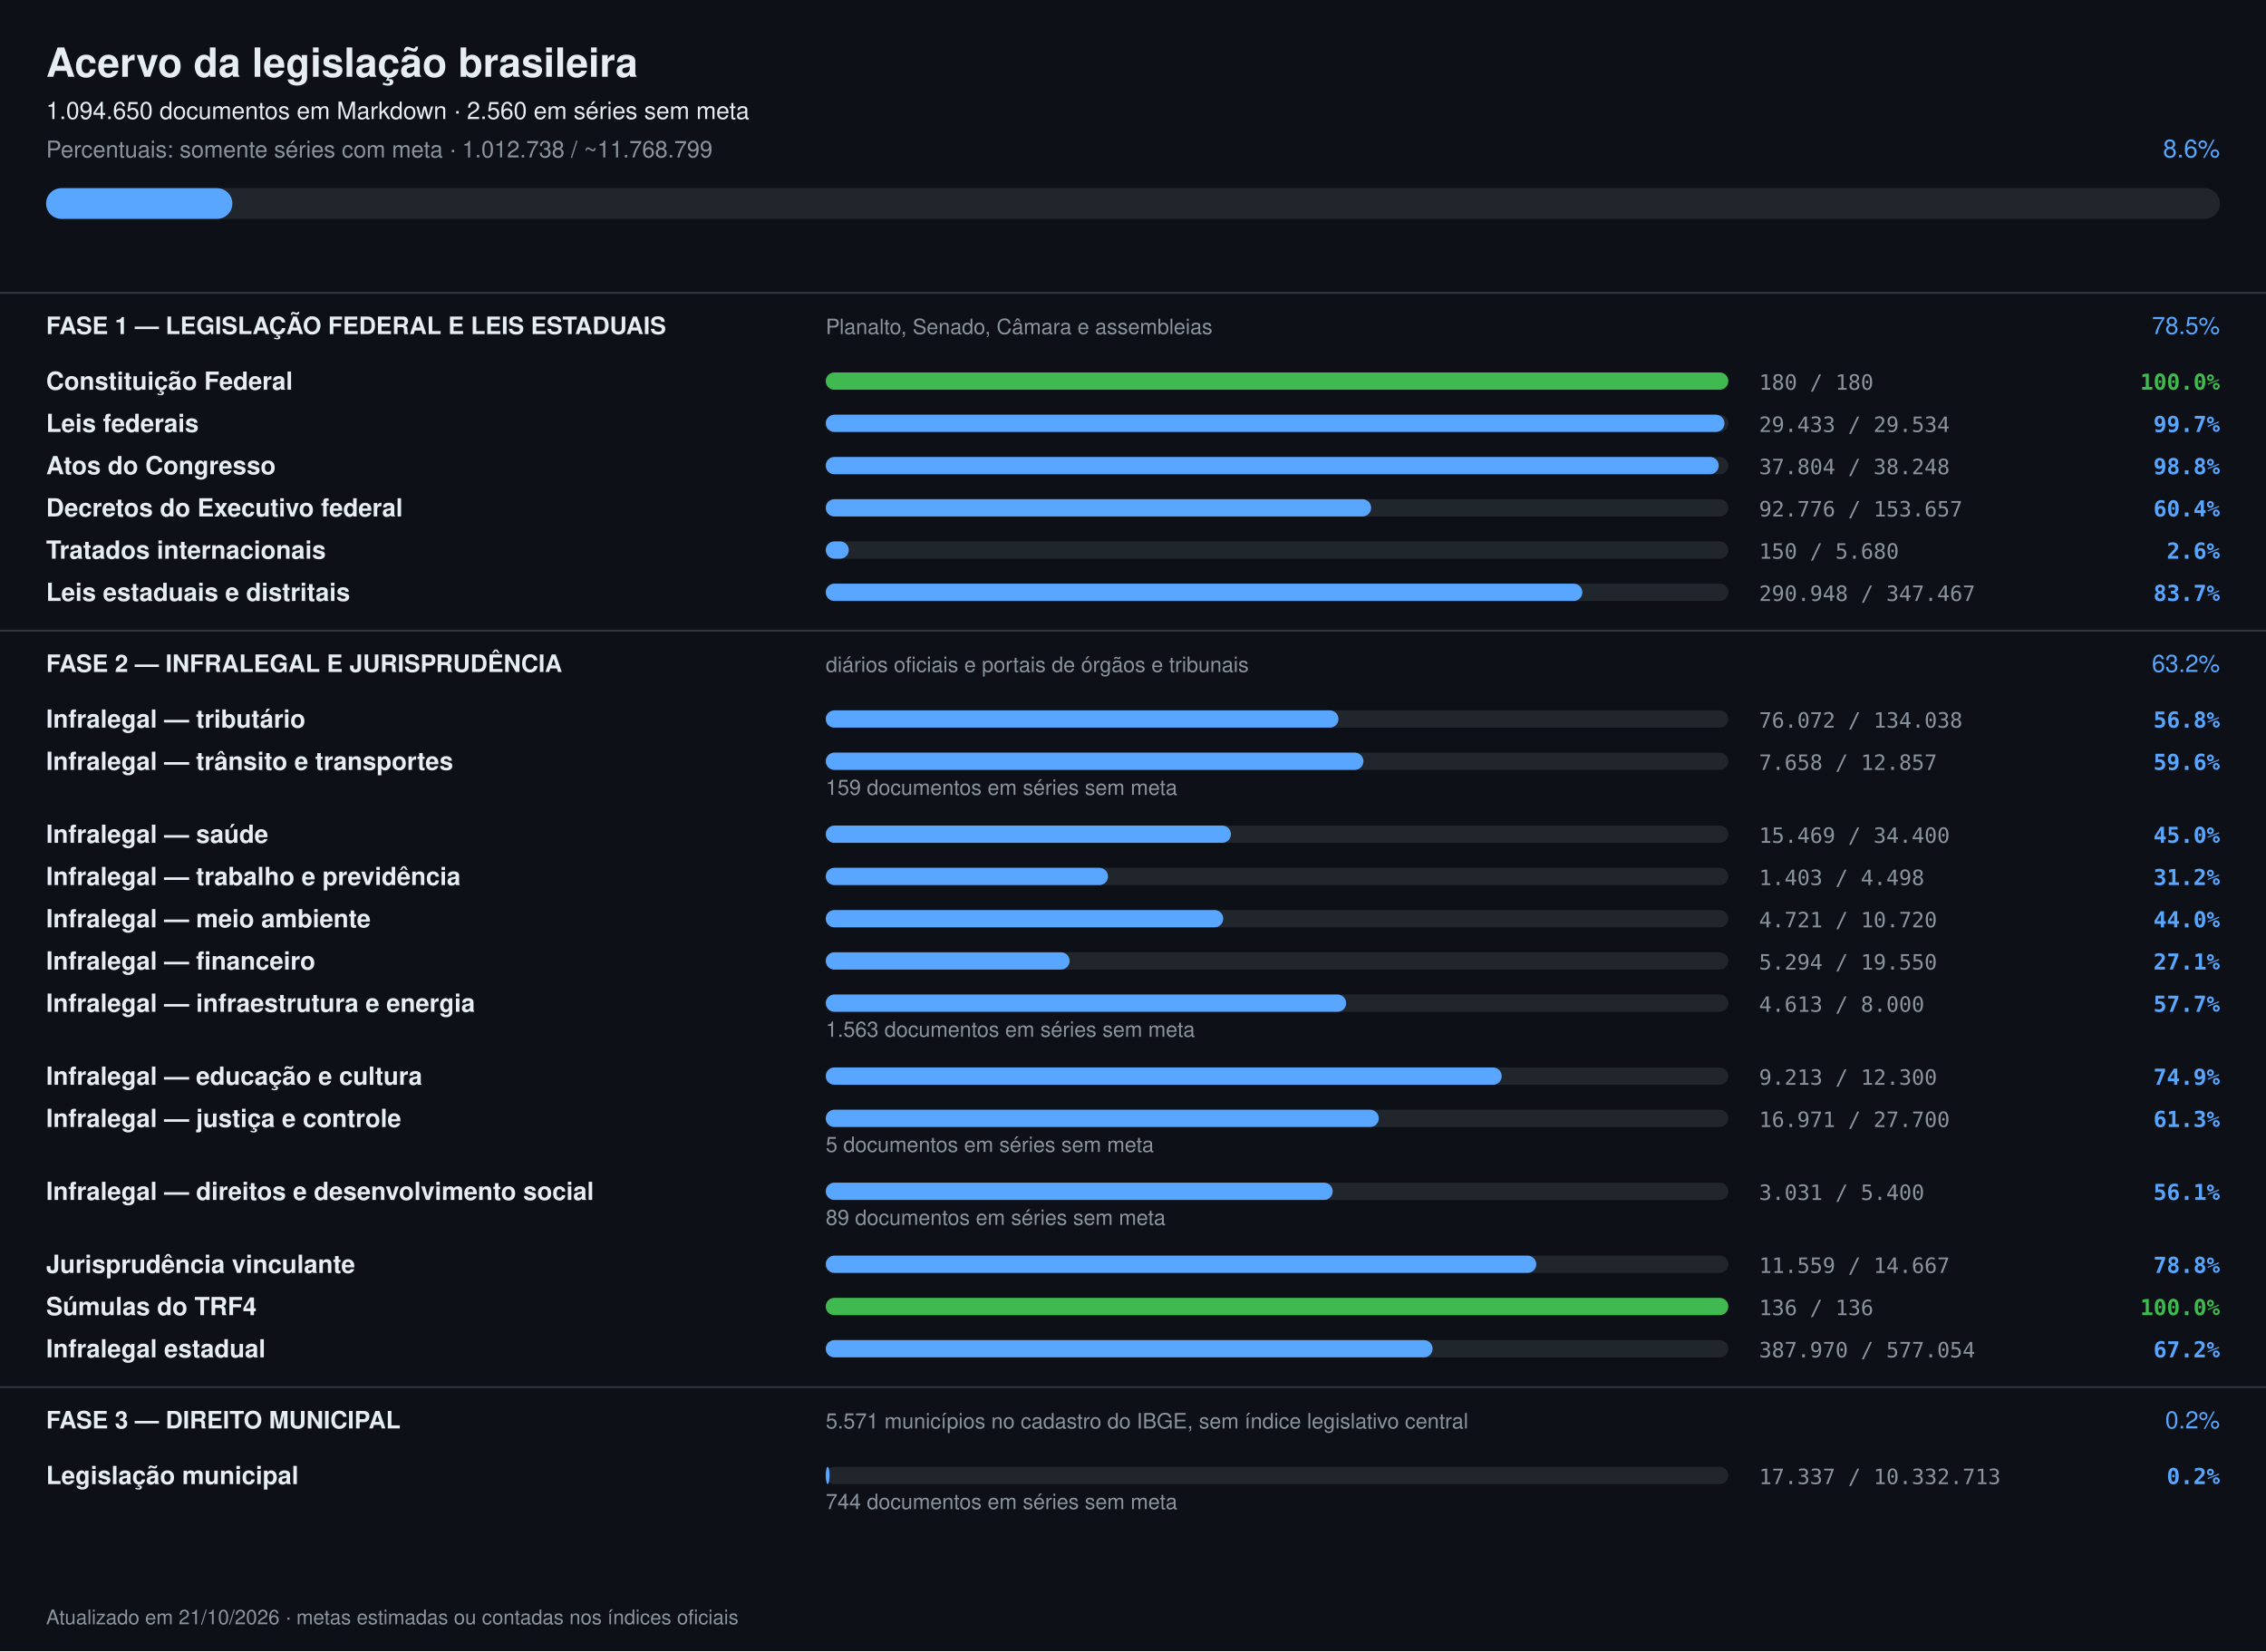
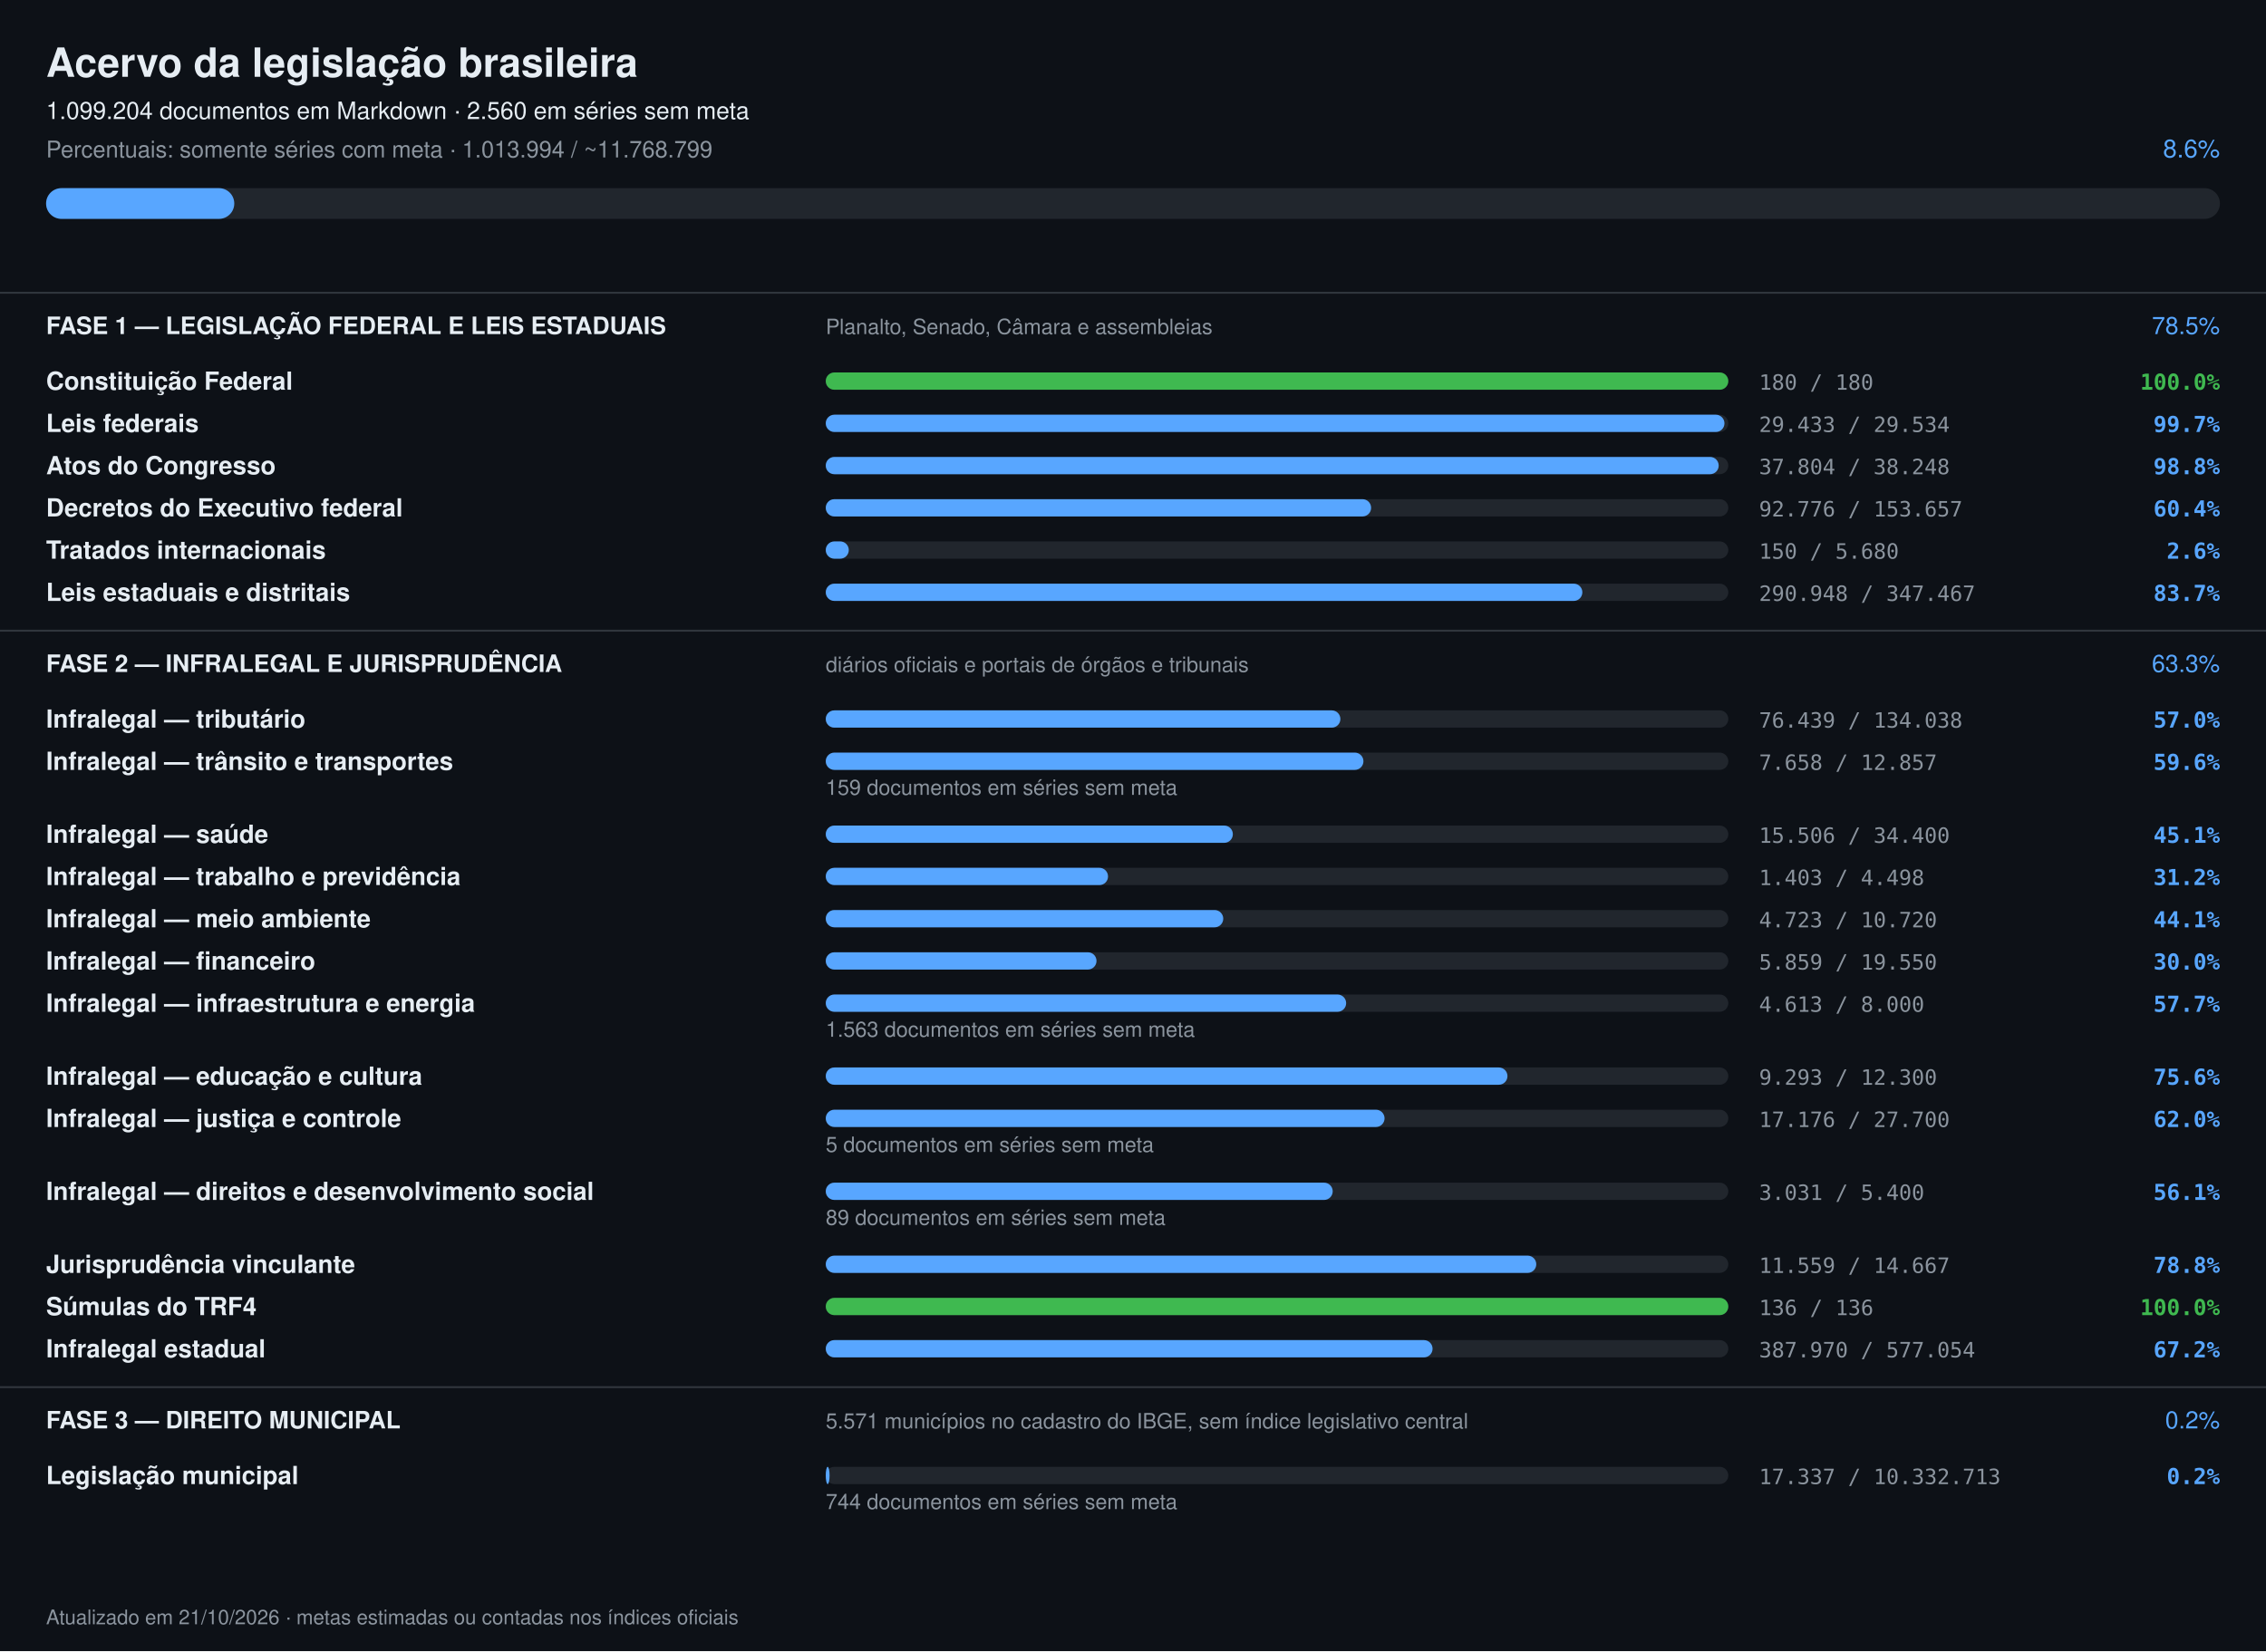
<svg xmlns="http://www.w3.org/2000/svg" width="1180" height="860" viewBox="0 0 1180 860" font-family="-apple-system,Segoe UI,Helvetica,Arial,sans-serif">
  <rect width="1180" height="860" fill="#0d1117" />
  <text x="24" y="40" font-size="21" font-weight="700" fill="#e6edf3">Acervo da legislação brasileira</text>
-   <text x="24" y="62" font-size="12.5" fill="#e6edf3">1.094.650 documentos em Markdown · 2.560 em séries sem meta</text>
-   <text x="24" y="82" font-size="12" fill="#8b949e">Percentuais: somente séries com meta · 1.012.738 / ~11.768.799</text>
+   <text x="24" y="62" font-size="12.5" fill="#e6edf3">1.099.204 documentos em Markdown · 2.560 em séries sem meta</text>
+   <text x="24" y="82" font-size="12" fill="#8b949e">Percentuais: somente séries com meta · 1.013.994 / ~11.768.799</text>
  <text x="1156" y="82" font-size="13" text-anchor="end" fill="#58a6ff">8.6%</text>
  <rect x="24" y="98" width="1132" height="16" rx="8" fill="#21262d" />
-   <rect x="24" y="98" width="97" height="16" rx="8" fill="#58a6ff" />
+   <rect x="24" y="98" width="98" height="16" rx="8" fill="#58a6ff" />
  <rect x="0" y="152" width="1180" height="1" fill="#30363d" />
  <text x="24" y="174" font-size="12.5" font-weight="700" fill="#e6edf3">FASE 1 — LEGISLAÇÃO FEDERAL E LEIS ESTADUAIS</text>
  <text x="430" y="174" font-size="11" fill="#8b949e">Planalto, Senado, Câmara e assembleias</text>
  <text x="1156" y="174" font-size="12.5" text-anchor="end" fill="#58a6ff">78.5%</text>
  <text x="24" y="203" font-size="13" font-weight="600" fill="#e6edf3">Constituição Federal</text>
  <rect x="430" y="194" width="470" height="9" rx="4.5" fill="#21262d" />
  <rect x="430" y="194" width="470" height="9" rx="4.5" fill="#3fb950" />
  <text x="916" y="203" font-size="11" fill="#8b949e" font-family="ui-monospace,monospace">180 / 180</text>
  <text x="1156" y="203" font-size="11.5" text-anchor="end" font-weight="600" fill="#3fb950" font-family="ui-monospace,monospace">100.0%</text>
  <text x="24" y="225" font-size="13" font-weight="600" fill="#e6edf3">Leis federais</text>
  <rect x="430" y="216" width="470" height="9" rx="4.5" fill="#21262d" />
  <rect x="430" y="216" width="468" height="9" rx="4.5" fill="#58a6ff" />
  <text x="916" y="225" font-size="11" fill="#8b949e" font-family="ui-monospace,monospace">29.433 / 29.534</text>
  <text x="1156" y="225" font-size="11.5" text-anchor="end" font-weight="600" fill="#58a6ff" font-family="ui-monospace,monospace">99.7%</text>
  <text x="24" y="247" font-size="13" font-weight="600" fill="#e6edf3">Atos do Congresso</text>
  <rect x="430" y="238" width="470" height="9" rx="4.5" fill="#21262d" />
  <rect x="430" y="238" width="465" height="9" rx="4.5" fill="#58a6ff" />
  <text x="916" y="247" font-size="11" fill="#8b949e" font-family="ui-monospace,monospace">37.804 / 38.248</text>
  <text x="1156" y="247" font-size="11.5" text-anchor="end" font-weight="600" fill="#58a6ff" font-family="ui-monospace,monospace">98.8%</text>
  <text x="24" y="269" font-size="13" font-weight="600" fill="#e6edf3">Decretos do Executivo federal</text>
  <rect x="430" y="260" width="470" height="9" rx="4.5" fill="#21262d" />
  <rect x="430" y="260" width="284" height="9" rx="4.5" fill="#58a6ff" />
  <text x="916" y="269" font-size="11" fill="#8b949e" font-family="ui-monospace,monospace">92.776 / 153.657</text>
  <text x="1156" y="269" font-size="11.5" text-anchor="end" font-weight="600" fill="#58a6ff" font-family="ui-monospace,monospace">60.4%</text>
  <text x="24" y="291" font-size="13" font-weight="600" fill="#e6edf3">Tratados internacionais</text>
  <rect x="430" y="282" width="470" height="9" rx="4.5" fill="#21262d" />
  <rect x="430" y="282" width="12" height="9" rx="4.5" fill="#58a6ff" />
  <text x="916" y="291" font-size="11" fill="#8b949e" font-family="ui-monospace,monospace">150 / 5.680</text>
  <text x="1156" y="291" font-size="11.5" text-anchor="end" font-weight="600" fill="#58a6ff" font-family="ui-monospace,monospace">2.6%</text>
  <text x="24" y="313" font-size="13" font-weight="600" fill="#e6edf3">Leis estaduais e distritais</text>
  <rect x="430" y="304" width="470" height="9" rx="4.5" fill="#21262d" />
  <rect x="430" y="304" width="394" height="9" rx="4.5" fill="#58a6ff" />
  <text x="916" y="313" font-size="11" fill="#8b949e" font-family="ui-monospace,monospace">290.948 / 347.467</text>
  <text x="1156" y="313" font-size="11.5" text-anchor="end" font-weight="600" fill="#58a6ff" font-family="ui-monospace,monospace">83.7%</text>
  <rect x="0" y="328" width="1180" height="1" fill="#30363d" />
  <text x="24" y="350" font-size="12.5" font-weight="700" fill="#e6edf3">FASE 2 — INFRALEGAL E JURISPRUDÊNCIA</text>
  <text x="430" y="350" font-size="11" fill="#8b949e">diários oficiais e portais de órgãos e tribunais</text>
-   <text x="1156" y="350" font-size="12.5" text-anchor="end" fill="#58a6ff">63.2%</text>
+   <text x="1156" y="350" font-size="12.5" text-anchor="end" fill="#58a6ff">63.3%</text>
  <text x="24" y="379" font-size="13" font-weight="600" fill="#e6edf3">Infralegal — tributário</text>
  <rect x="430" y="370" width="470" height="9" rx="4.5" fill="#21262d" />
-   <rect x="430" y="370" width="267" height="9" rx="4.5" fill="#58a6ff" />
-   <text x="916" y="379" font-size="11" fill="#8b949e" font-family="ui-monospace,monospace">76.072 / 134.038</text>
-   <text x="1156" y="379" font-size="11.5" text-anchor="end" font-weight="600" fill="#58a6ff" font-family="ui-monospace,monospace">56.8%</text>
+   <rect x="430" y="370" width="268" height="9" rx="4.5" fill="#58a6ff" />
+   <text x="916" y="379" font-size="11" fill="#8b949e" font-family="ui-monospace,monospace">76.439 / 134.038</text>
+   <text x="1156" y="379" font-size="11.5" text-anchor="end" font-weight="600" fill="#58a6ff" font-family="ui-monospace,monospace">57.0%</text>
  <text x="24" y="401" font-size="13" font-weight="600" fill="#e6edf3">Infralegal — trânsito e transportes</text>
  <rect x="430" y="392" width="470" height="9" rx="4.5" fill="#21262d" />
  <rect x="430" y="392" width="280" height="9" rx="4.5" fill="#58a6ff" />
  <text x="916" y="401" font-size="11" fill="#8b949e" font-family="ui-monospace,monospace">7.658 / 12.857</text>
  <text x="1156" y="401" font-size="11.5" text-anchor="end" font-weight="600" fill="#58a6ff" font-family="ui-monospace,monospace">59.6%</text>
  <text x="430" y="414" font-size="11" fill="#8b949e">159 documentos em séries sem meta</text>
  <text x="24" y="439" font-size="13" font-weight="600" fill="#e6edf3">Infralegal — saúde</text>
  <rect x="430" y="430" width="470" height="9" rx="4.5" fill="#21262d" />
-   <rect x="430" y="430" width="211" height="9" rx="4.5" fill="#58a6ff" />
-   <text x="916" y="439" font-size="11" fill="#8b949e" font-family="ui-monospace,monospace">15.469 / 34.400</text>
-   <text x="1156" y="439" font-size="11.5" text-anchor="end" font-weight="600" fill="#58a6ff" font-family="ui-monospace,monospace">45.0%</text>
+   <rect x="430" y="430" width="212" height="9" rx="4.5" fill="#58a6ff" />
+   <text x="916" y="439" font-size="11" fill="#8b949e" font-family="ui-monospace,monospace">15.506 / 34.400</text>
+   <text x="1156" y="439" font-size="11.5" text-anchor="end" font-weight="600" fill="#58a6ff" font-family="ui-monospace,monospace">45.1%</text>
  <text x="24" y="461" font-size="13" font-weight="600" fill="#e6edf3">Infralegal — trabalho e previdência</text>
  <rect x="430" y="452" width="470" height="9" rx="4.5" fill="#21262d" />
  <rect x="430" y="452" width="147" height="9" rx="4.5" fill="#58a6ff" />
  <text x="916" y="461" font-size="11" fill="#8b949e" font-family="ui-monospace,monospace">1.403 / 4.498</text>
  <text x="1156" y="461" font-size="11.5" text-anchor="end" font-weight="600" fill="#58a6ff" font-family="ui-monospace,monospace">31.2%</text>
  <text x="24" y="483" font-size="13" font-weight="600" fill="#e6edf3">Infralegal — meio ambiente</text>
  <rect x="430" y="474" width="470" height="9" rx="4.5" fill="#21262d" />
  <rect x="430" y="474" width="207" height="9" rx="4.5" fill="#58a6ff" />
-   <text x="916" y="483" font-size="11" fill="#8b949e" font-family="ui-monospace,monospace">4.721 / 10.720</text>
-   <text x="1156" y="483" font-size="11.5" text-anchor="end" font-weight="600" fill="#58a6ff" font-family="ui-monospace,monospace">44.0%</text>
+   <text x="916" y="483" font-size="11" fill="#8b949e" font-family="ui-monospace,monospace">4.723 / 10.720</text>
+   <text x="1156" y="483" font-size="11.5" text-anchor="end" font-weight="600" fill="#58a6ff" font-family="ui-monospace,monospace">44.1%</text>
  <text x="24" y="505" font-size="13" font-weight="600" fill="#e6edf3">Infralegal — financeiro</text>
  <rect x="430" y="496" width="470" height="9" rx="4.5" fill="#21262d" />
-   <rect x="430" y="496" width="127" height="9" rx="4.5" fill="#58a6ff" />
-   <text x="916" y="505" font-size="11" fill="#8b949e" font-family="ui-monospace,monospace">5.294 / 19.550</text>
-   <text x="1156" y="505" font-size="11.5" text-anchor="end" font-weight="600" fill="#58a6ff" font-family="ui-monospace,monospace">27.1%</text>
+   <rect x="430" y="496" width="141" height="9" rx="4.5" fill="#58a6ff" />
+   <text x="916" y="505" font-size="11" fill="#8b949e" font-family="ui-monospace,monospace">5.859 / 19.550</text>
+   <text x="1156" y="505" font-size="11.5" text-anchor="end" font-weight="600" fill="#58a6ff" font-family="ui-monospace,monospace">30.0%</text>
  <text x="24" y="527" font-size="13" font-weight="600" fill="#e6edf3">Infralegal — infraestrutura e energia</text>
  <rect x="430" y="518" width="470" height="9" rx="4.5" fill="#21262d" />
  <rect x="430" y="518" width="271" height="9" rx="4.5" fill="#58a6ff" />
  <text x="916" y="527" font-size="11" fill="#8b949e" font-family="ui-monospace,monospace">4.613 / 8.000</text>
  <text x="1156" y="527" font-size="11.5" text-anchor="end" font-weight="600" fill="#58a6ff" font-family="ui-monospace,monospace">57.7%</text>
  <text x="430" y="540" font-size="11" fill="#8b949e">1.563 documentos em séries sem meta</text>
  <text x="24" y="565" font-size="13" font-weight="600" fill="#e6edf3">Infralegal — educação e cultura</text>
  <rect x="430" y="556" width="470" height="9" rx="4.5" fill="#21262d" />
-   <rect x="430" y="556" width="352" height="9" rx="4.5" fill="#58a6ff" />
-   <text x="916" y="565" font-size="11" fill="#8b949e" font-family="ui-monospace,monospace">9.213 / 12.300</text>
-   <text x="1156" y="565" font-size="11.5" text-anchor="end" font-weight="600" fill="#58a6ff" font-family="ui-monospace,monospace">74.9%</text>
+   <rect x="430" y="556" width="355" height="9" rx="4.5" fill="#58a6ff" />
+   <text x="916" y="565" font-size="11" fill="#8b949e" font-family="ui-monospace,monospace">9.293 / 12.300</text>
+   <text x="1156" y="565" font-size="11.5" text-anchor="end" font-weight="600" fill="#58a6ff" font-family="ui-monospace,monospace">75.6%</text>
  <text x="24" y="587" font-size="13" font-weight="600" fill="#e6edf3">Infralegal — justiça e controle</text>
  <rect x="430" y="578" width="470" height="9" rx="4.5" fill="#21262d" />
-   <rect x="430" y="578" width="288" height="9" rx="4.5" fill="#58a6ff" />
-   <text x="916" y="587" font-size="11" fill="#8b949e" font-family="ui-monospace,monospace">16.971 / 27.700</text>
-   <text x="1156" y="587" font-size="11.5" text-anchor="end" font-weight="600" fill="#58a6ff" font-family="ui-monospace,monospace">61.3%</text>
+   <rect x="430" y="578" width="291" height="9" rx="4.5" fill="#58a6ff" />
+   <text x="916" y="587" font-size="11" fill="#8b949e" font-family="ui-monospace,monospace">17.176 / 27.700</text>
+   <text x="1156" y="587" font-size="11.5" text-anchor="end" font-weight="600" fill="#58a6ff" font-family="ui-monospace,monospace">62.0%</text>
  <text x="430" y="600" font-size="11" fill="#8b949e">5 documentos em séries sem meta</text>
  <text x="24" y="625" font-size="13" font-weight="600" fill="#e6edf3">Infralegal — direitos e desenvolvimento social</text>
  <rect x="430" y="616" width="470" height="9" rx="4.5" fill="#21262d" />
  <rect x="430" y="616" width="264" height="9" rx="4.5" fill="#58a6ff" />
  <text x="916" y="625" font-size="11" fill="#8b949e" font-family="ui-monospace,monospace">3.031 / 5.400</text>
  <text x="1156" y="625" font-size="11.5" text-anchor="end" font-weight="600" fill="#58a6ff" font-family="ui-monospace,monospace">56.1%</text>
  <text x="430" y="638" font-size="11" fill="#8b949e">89 documentos em séries sem meta</text>
  <text x="24" y="663" font-size="13" font-weight="600" fill="#e6edf3">Jurisprudência vinculante</text>
  <rect x="430" y="654" width="470" height="9" rx="4.5" fill="#21262d" />
  <rect x="430" y="654" width="370" height="9" rx="4.5" fill="#58a6ff" />
  <text x="916" y="663" font-size="11" fill="#8b949e" font-family="ui-monospace,monospace">11.559 / 14.667</text>
  <text x="1156" y="663" font-size="11.5" text-anchor="end" font-weight="600" fill="#58a6ff" font-family="ui-monospace,monospace">78.8%</text>
  <text x="24" y="685" font-size="13" font-weight="600" fill="#e6edf3">Súmulas do TRF4</text>
  <rect x="430" y="676" width="470" height="9" rx="4.5" fill="#21262d" />
  <rect x="430" y="676" width="470" height="9" rx="4.5" fill="#3fb950" />
  <text x="916" y="685" font-size="11" fill="#8b949e" font-family="ui-monospace,monospace">136 / 136</text>
  <text x="1156" y="685" font-size="11.5" text-anchor="end" font-weight="600" fill="#3fb950" font-family="ui-monospace,monospace">100.0%</text>
  <text x="24" y="707" font-size="13" font-weight="600" fill="#e6edf3">Infralegal estadual</text>
  <rect x="430" y="698" width="470" height="9" rx="4.5" fill="#21262d" />
  <rect x="430" y="698" width="316" height="9" rx="4.5" fill="#58a6ff" />
  <text x="916" y="707" font-size="11" fill="#8b949e" font-family="ui-monospace,monospace">387.970 / 577.054</text>
  <text x="1156" y="707" font-size="11.5" text-anchor="end" font-weight="600" fill="#58a6ff" font-family="ui-monospace,monospace">67.2%</text>
  <rect x="0" y="722" width="1180" height="1" fill="#30363d" />
  <text x="24" y="744" font-size="12.5" font-weight="700" fill="#e6edf3">FASE 3 — DIREITO MUNICIPAL</text>
  <text x="430" y="744" font-size="11" fill="#8b949e">5.571 municípios no cadastro do IBGE, sem índice legislativo central</text>
  <text x="1156" y="744" font-size="12.5" text-anchor="end" fill="#58a6ff">0.2%</text>
  <text x="24" y="773" font-size="13" font-weight="600" fill="#e6edf3">Legislação municipal</text>
  <rect x="430" y="764" width="470" height="9" rx="4.5" fill="#21262d" />
  <rect x="430" y="764" width="2" height="9" rx="4.5" fill="#58a6ff" />
  <text x="916" y="773" font-size="11" fill="#8b949e" font-family="ui-monospace,monospace">17.337 / 10.332.713</text>
  <text x="1156" y="773" font-size="11.5" text-anchor="end" font-weight="600" fill="#58a6ff" font-family="ui-monospace,monospace">0.2%</text>
  <text x="430" y="786" font-size="11" fill="#8b949e">744 documentos em séries sem meta</text>
  <text x="24" y="846" font-size="10.5" fill="#8b949e">Atualizado em 21/10/2026 · metas estimadas ou contadas nos índices oficiais</text>
</svg>
